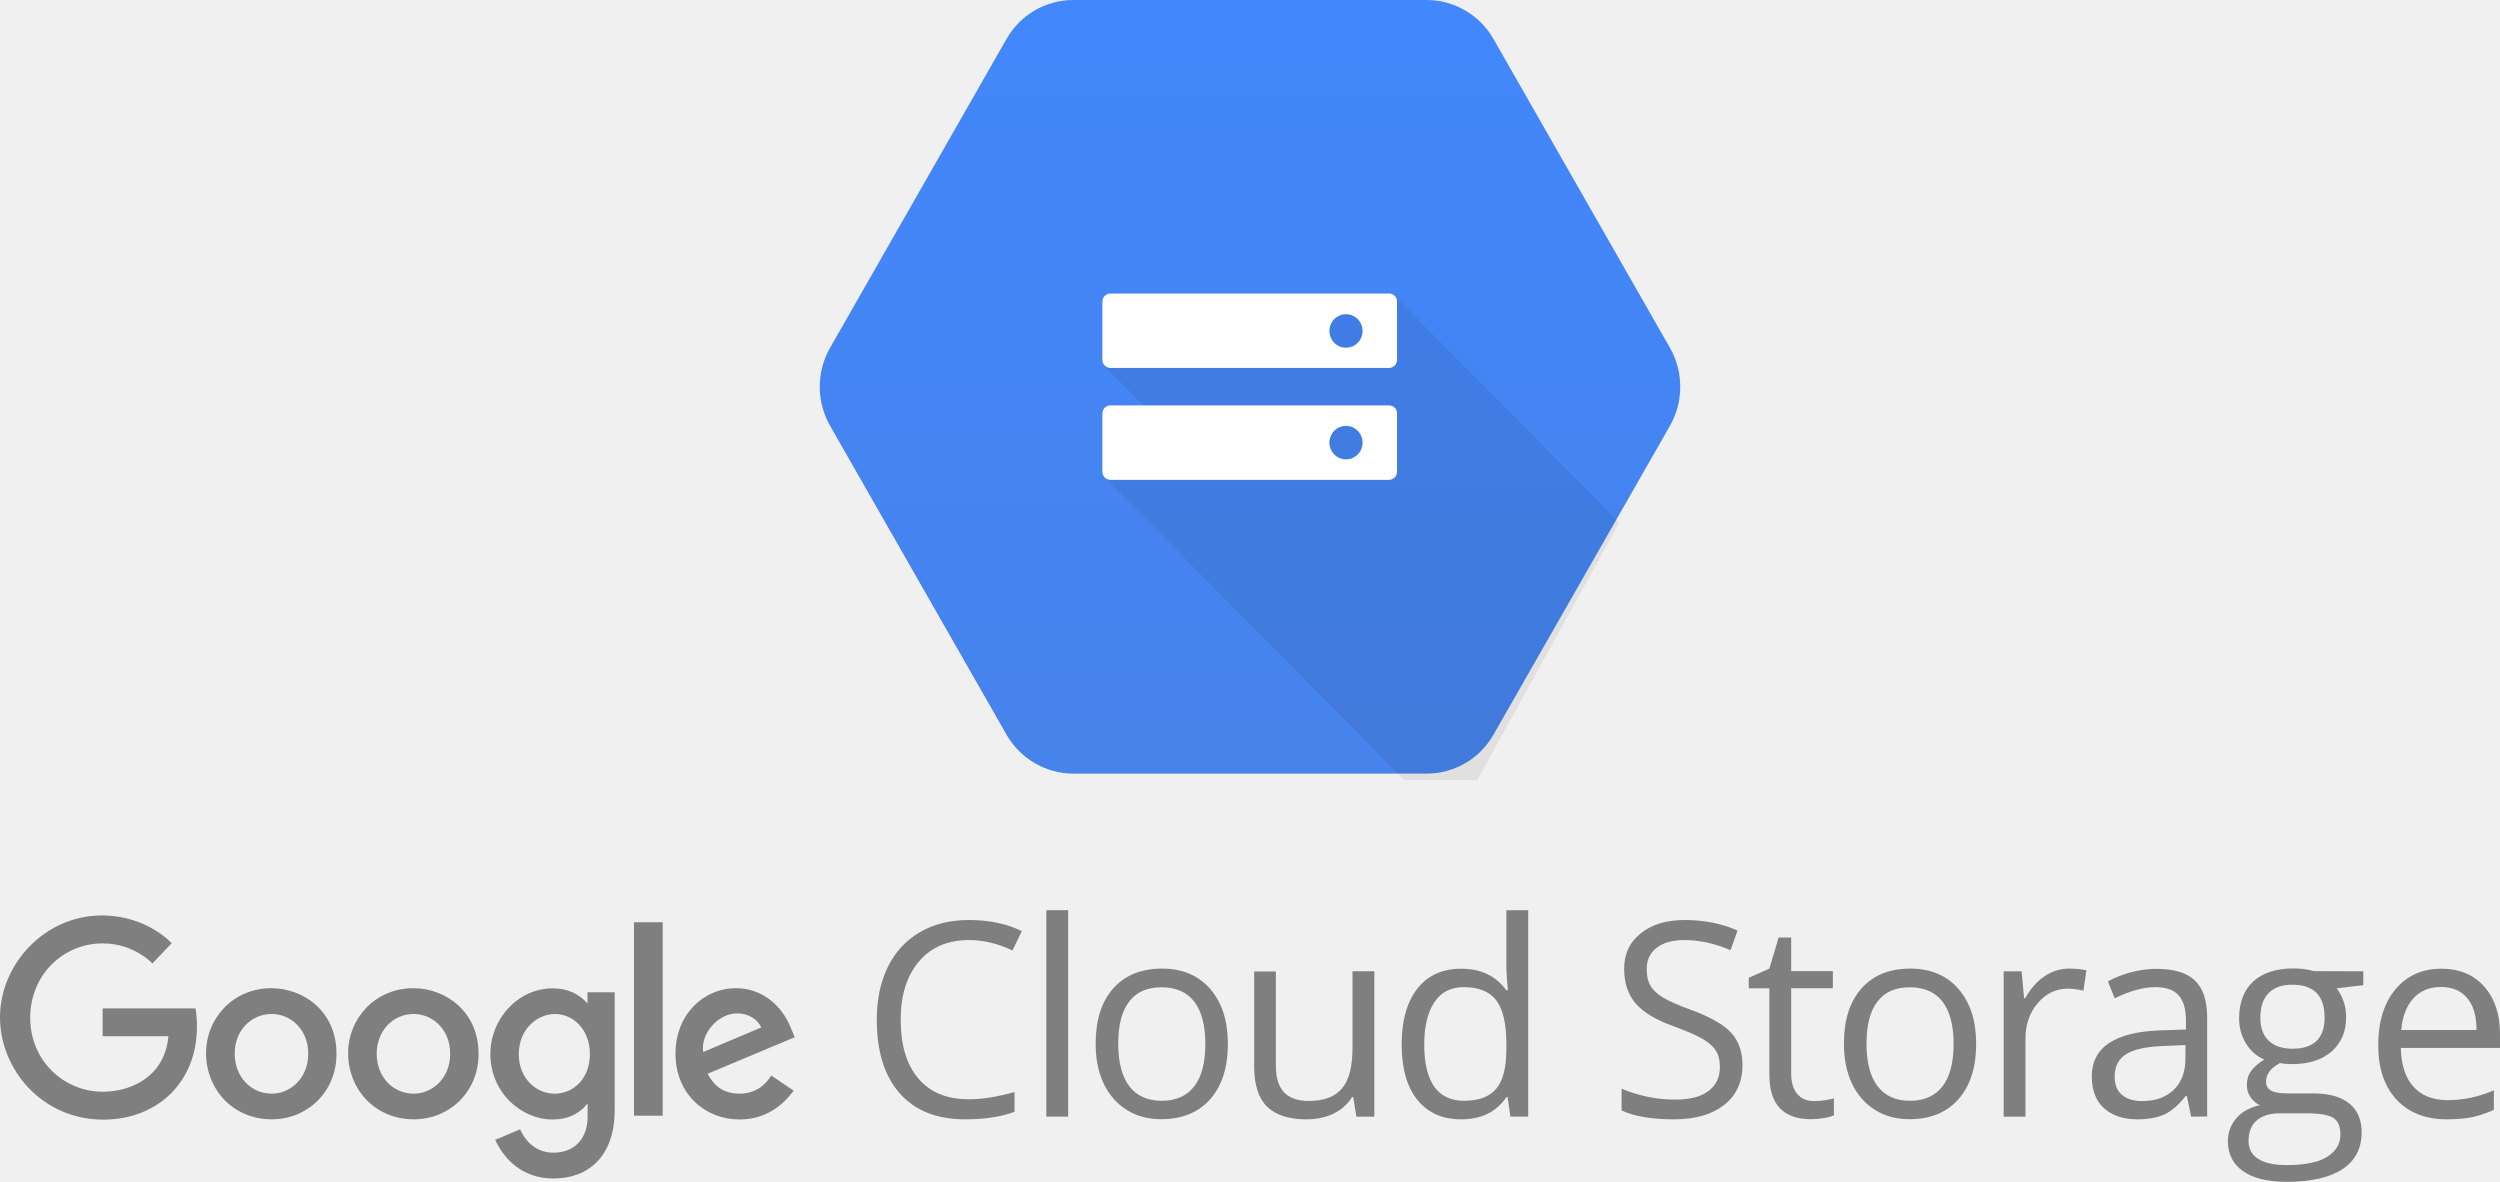
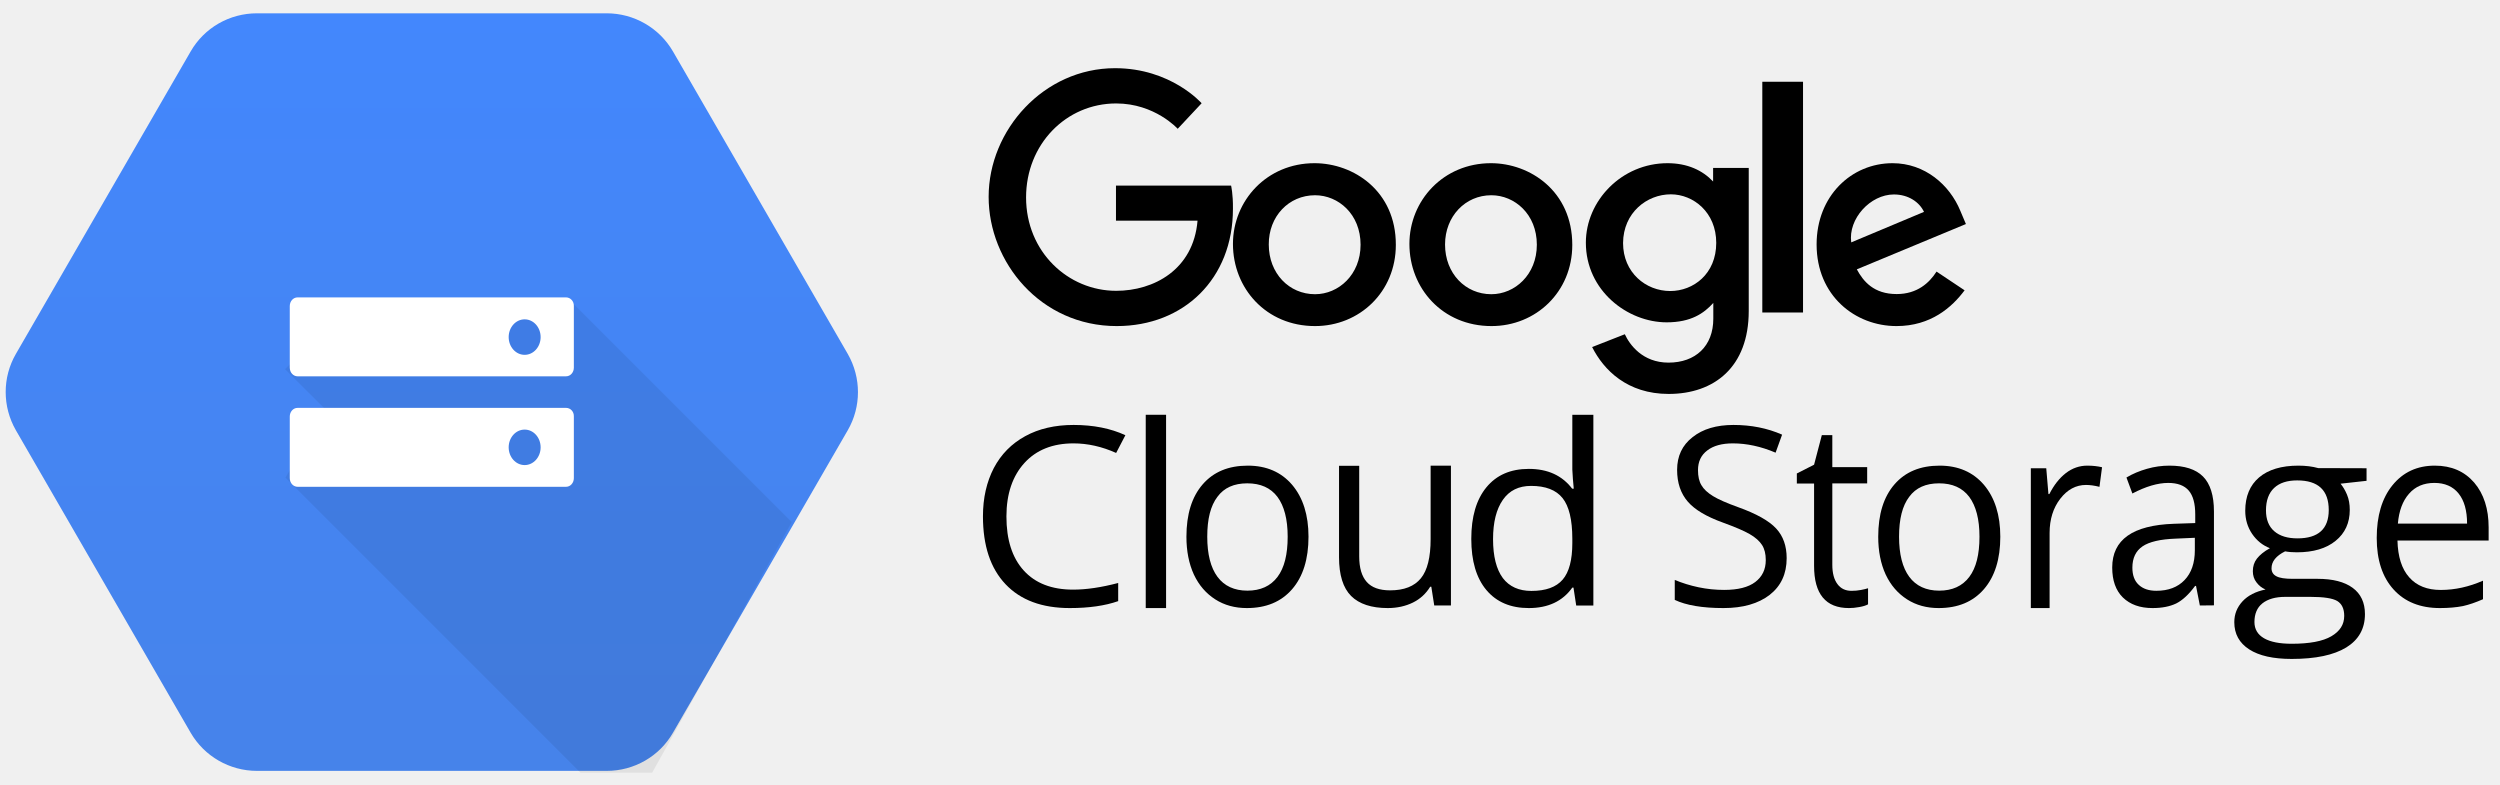
- <svg xmlns="http://www.w3.org/2000/svg" width="110" height="52" viewBox="0 0 110 52" fill="none">
-   <path d="M44.286 32.324L36.523 18.735C35.918 17.669 35.918 16.361 36.523 15.304L44.286 1.716C44.89 0.649 46.013 0 47.232 0H62.768C63.987 0 65.11 0.659 65.714 1.716L73.478 15.304C74.082 16.37 74.082 17.679 73.478 18.735L65.714 32.324C65.11 33.39 63.987 34.039 62.768 34.039H47.232C46.013 34.039 44.89 33.38 44.286 32.324Z" fill="url(#paint0_linear_1_33)" />
-   <g opacity="0.07">
-     <path d="M71.248 22.996L61.354 13.004L50.655 13.992L48.572 16.086L50.338 17.859L48.591 20.99L61.796 34.327H65.001L71.248 22.996Z" fill="black" />
-   </g>
-   <path d="M61.115 12.914H48.86C48.659 12.914 48.505 13.079 48.505 13.273V15.832C48.505 16.035 48.668 16.19 48.86 16.19H61.115C61.316 16.19 61.47 16.025 61.47 15.832V13.273C61.479 13.079 61.316 12.914 61.115 12.914ZM59.224 15.299C58.821 15.299 58.495 14.969 58.495 14.562C58.495 14.155 58.821 13.825 59.224 13.825C59.627 13.825 59.953 14.155 59.953 14.562C59.953 14.969 59.627 15.299 59.224 15.299Z" fill="white" />
-   <path d="M61.114 17.837H48.86C48.659 17.837 48.505 18.002 48.505 18.196V20.755C48.505 20.958 48.668 21.113 48.86 21.113H61.114C61.316 21.113 61.47 20.949 61.47 20.755V18.196C61.479 17.992 61.316 17.837 61.114 17.837ZM59.224 20.212C58.821 20.212 58.495 19.883 58.495 19.475C58.495 19.068 58.821 18.739 59.224 18.739C59.627 18.739 59.953 19.068 59.953 19.475C59.953 19.883 59.627 20.212 59.224 20.212Z" fill="white" />
-   <path d="M8.599 44.37H4.516V45.592H7.409C7.265 47.305 5.851 48.036 4.523 48.036C2.82 48.036 1.328 46.681 1.328 44.782C1.328 42.929 2.748 41.509 4.523 41.509C5.897 41.509 6.706 42.392 6.706 42.392L7.554 41.502C7.554 41.502 6.469 40.28 4.484 40.28C1.959 40.28 0 42.431 0 44.762C0 47.04 1.841 49.264 4.543 49.264C6.923 49.264 8.665 47.617 8.665 45.181C8.671 44.663 8.599 44.37 8.599 44.37Z" fill="#7F7F7F" />
-   <path d="M11.939 43.48C10.262 43.48 9.066 44.801 9.066 46.342C9.066 47.909 10.23 49.25 11.959 49.25C13.523 49.25 14.805 48.042 14.805 46.375C14.812 44.469 13.319 43.48 11.939 43.48ZM11.959 44.615C12.78 44.615 13.563 45.286 13.563 46.368C13.563 47.431 12.787 48.121 11.959 48.121C11.045 48.121 10.328 47.384 10.328 46.362C10.322 45.366 11.032 44.615 11.959 44.615Z" fill="#7F7F7F" />
-   <path d="M18.191 43.48C16.515 43.48 15.318 44.801 15.318 46.342C15.318 47.909 16.482 49.25 18.211 49.25C19.775 49.25 21.057 48.042 21.057 46.375C21.057 44.469 19.565 43.48 18.191 43.48ZM18.204 44.615C19.026 44.615 19.808 45.286 19.808 46.368C19.808 47.431 19.032 48.121 18.204 48.121C17.29 48.121 16.574 47.384 16.574 46.362C16.574 45.366 17.284 44.615 18.204 44.615Z" fill="#7F7F7F" />
-   <path d="M24.318 43.487C22.779 43.487 21.576 44.848 21.576 46.369C21.576 48.109 22.977 49.257 24.292 49.257C25.107 49.257 25.541 48.932 25.856 48.553V49.125C25.856 50.121 25.258 50.718 24.351 50.718C23.476 50.718 23.043 50.061 22.885 49.689L21.787 50.154C22.175 50.984 22.964 51.854 24.357 51.854C25.883 51.854 27.046 50.884 27.046 48.846V43.66H25.85V44.151C25.495 43.746 24.988 43.487 24.318 43.487ZM24.43 44.616C25.186 44.616 25.955 45.267 25.955 46.376C25.955 47.504 25.186 48.122 24.41 48.122C23.588 48.122 22.826 47.451 22.826 46.382C22.832 45.28 23.628 44.616 24.43 44.616Z" fill="#7F7F7F" />
-   <path d="M32.391 43.48C30.945 43.48 29.722 44.642 29.722 46.362C29.722 48.181 31.076 49.257 32.529 49.257C33.739 49.257 34.482 48.586 34.922 47.989L33.936 47.325C33.68 47.73 33.252 48.121 32.536 48.121C31.734 48.121 31.366 47.677 31.136 47.245L34.968 45.638L34.771 45.167C34.396 44.25 33.529 43.48 32.391 43.48ZM32.437 44.589C32.956 44.589 33.338 44.868 33.496 45.206L30.938 46.289C30.826 45.452 31.609 44.589 32.437 44.589Z" fill="#7F7F7F" />
-   <path d="M27.894 49.091H29.157V40.579H27.894V49.091Z" fill="#7F7F7F" />
-   <path d="M42.634 41.363C41.707 41.363 40.971 41.675 40.438 42.299C39.906 42.923 39.63 43.78 39.63 44.862C39.63 45.978 39.886 46.841 40.405 47.452C40.925 48.063 41.661 48.368 42.621 48.368C43.212 48.368 43.883 48.262 44.639 48.05V48.919C44.054 49.138 43.331 49.251 42.47 49.251C41.227 49.251 40.267 48.873 39.59 48.109C38.913 47.346 38.578 46.263 38.578 44.856C38.578 43.979 38.742 43.209 39.064 42.545C39.393 41.881 39.86 41.376 40.471 41.018C41.082 40.659 41.806 40.48 42.641 40.48C43.528 40.48 44.304 40.646 44.961 40.971L44.547 41.821C43.909 41.516 43.272 41.363 42.634 41.363Z" fill="#7F7F7F" />
-   <path d="M46.999 49.131H46.039V40.048H46.999V49.131Z" fill="#7F7F7F" />
-   <path d="M54.027 45.925C54.027 46.967 53.764 47.784 53.245 48.368C52.725 48.953 52.009 49.245 51.089 49.245C50.523 49.245 50.017 49.112 49.583 48.84C49.149 48.568 48.807 48.189 48.564 47.684C48.327 47.18 48.209 46.596 48.209 45.925C48.209 44.882 48.465 44.072 48.985 43.488C49.504 42.904 50.221 42.618 51.135 42.618C52.022 42.618 52.725 42.917 53.245 43.508C53.764 44.105 54.027 44.916 54.027 45.925ZM49.202 45.925C49.202 46.742 49.366 47.366 49.688 47.791C50.01 48.216 50.49 48.435 51.115 48.435C51.739 48.435 52.219 48.222 52.548 47.797C52.877 47.372 53.035 46.748 53.035 45.925C53.035 45.115 52.87 44.497 52.548 44.072C52.219 43.647 51.739 43.441 51.108 43.441C50.477 43.441 50.004 43.647 49.688 44.066C49.359 44.484 49.202 45.102 49.202 45.925Z" fill="#7F7F7F" />
-   <path d="M56.138 42.737V46.887C56.138 47.412 56.256 47.797 56.492 48.056C56.729 48.315 57.097 48.441 57.597 48.441C58.261 48.441 58.741 48.255 59.05 47.89C59.359 47.525 59.51 46.927 59.51 46.097V42.737H60.47V49.132H59.681L59.543 48.275H59.49C59.293 48.587 59.024 48.833 58.675 48.999C58.327 49.165 57.926 49.251 57.485 49.251C56.716 49.251 56.138 49.065 55.756 48.7C55.375 48.328 55.184 47.737 55.184 46.927V42.744H56.138V42.737Z" fill="#7F7F7F" />
-   <path d="M66.334 48.275H66.281C65.841 48.926 65.177 49.251 64.296 49.251C63.468 49.251 62.823 48.965 62.363 48.394C61.903 47.823 61.673 47.007 61.673 45.958C61.673 44.902 61.903 44.085 62.363 43.501C62.823 42.916 63.468 42.624 64.296 42.624C65.157 42.624 65.815 42.936 66.275 43.567H66.347L66.308 43.109L66.281 42.657V40.048H67.241V49.131H66.459L66.334 48.275ZM64.414 48.434C65.072 48.434 65.545 48.255 65.841 47.896C66.137 47.538 66.281 46.953 66.281 46.157V45.951C66.281 45.041 66.13 44.397 65.834 44.012C65.538 43.627 65.059 43.434 64.401 43.434C63.836 43.434 63.408 43.653 63.113 44.098C62.817 44.543 62.666 45.161 62.666 45.971C62.666 46.788 62.817 47.405 63.113 47.823C63.408 48.228 63.842 48.434 64.414 48.434Z" fill="#7F7F7F" />
-   <path d="M76.669 46.861C76.669 47.611 76.399 48.196 75.86 48.62C75.321 49.039 74.591 49.251 73.664 49.251C72.665 49.251 71.889 49.118 71.35 48.859V47.903C71.699 48.05 72.073 48.169 72.481 48.255C72.888 48.342 73.296 48.382 73.697 48.382C74.355 48.382 74.848 48.255 75.176 48.003C75.505 47.751 75.676 47.405 75.676 46.954C75.676 46.655 75.617 46.416 75.499 46.23C75.38 46.044 75.183 45.865 74.907 45.706C74.631 45.546 74.21 45.367 73.651 45.161C72.862 44.876 72.303 44.544 71.968 44.152C71.633 43.76 71.462 43.255 71.462 42.631C71.462 41.974 71.705 41.449 72.198 41.064C72.685 40.672 73.336 40.48 74.138 40.48C74.979 40.48 75.748 40.633 76.452 40.945L76.143 41.808C75.446 41.509 74.769 41.363 74.111 41.363C73.592 41.363 73.184 41.476 72.895 41.702C72.599 41.927 72.455 42.239 72.455 42.645C72.455 42.943 72.507 43.182 72.619 43.368C72.724 43.554 72.908 43.727 73.165 43.886C73.421 44.045 73.816 44.218 74.341 44.411C75.229 44.729 75.834 45.075 76.169 45.44C76.504 45.805 76.669 46.277 76.669 46.861Z" fill="#7F7F7F" />
-   <path d="M79.824 48.448C79.995 48.448 80.159 48.434 80.317 48.408C80.475 48.381 80.6 48.355 80.692 48.328V49.072C80.587 49.125 80.436 49.165 80.232 49.198C80.028 49.231 79.85 49.245 79.686 49.245C78.463 49.245 77.852 48.594 77.852 47.292V43.488H76.945V43.023L77.852 42.618L78.26 41.25H78.812V42.731H80.646V43.481H78.812V47.246C78.812 47.631 78.904 47.93 79.081 48.136C79.259 48.348 79.509 48.448 79.824 48.448Z" fill="#7F7F7F" />
-   <path d="M86.951 45.925C86.951 46.967 86.688 47.784 86.169 48.368C85.649 48.953 84.933 49.245 84.012 49.245C83.447 49.245 82.941 49.112 82.507 48.84C82.073 48.568 81.731 48.189 81.488 47.684C81.251 47.18 81.133 46.596 81.133 45.925C81.133 44.882 81.389 44.072 81.909 43.488C82.428 42.904 83.144 42.618 84.058 42.618C84.946 42.618 85.649 42.917 86.169 43.508C86.688 44.105 86.951 44.916 86.951 45.925ZM82.126 45.925C82.126 46.742 82.29 47.366 82.612 47.791C82.934 48.216 83.414 48.435 84.039 48.435C84.663 48.435 85.143 48.222 85.472 47.797C85.8 47.372 85.958 46.748 85.958 45.925C85.958 45.115 85.794 44.497 85.472 44.072C85.143 43.647 84.663 43.441 84.032 43.441C83.401 43.441 82.928 43.647 82.612 44.066C82.283 44.484 82.126 45.102 82.126 45.925Z" fill="#7F7F7F" />
-   <path d="M91.047 42.618C91.329 42.618 91.579 42.645 91.803 42.691L91.671 43.588C91.408 43.528 91.178 43.501 90.981 43.501C90.468 43.501 90.028 43.714 89.666 44.132C89.305 44.55 89.121 45.075 89.121 45.699V49.132H88.161V42.738H88.95L89.061 43.92H89.107C89.344 43.501 89.627 43.183 89.955 42.957C90.284 42.731 90.652 42.618 91.047 42.618Z" fill="#7F7F7F" />
-   <path d="M96.411 49.131L96.22 48.221H96.174C95.859 48.62 95.543 48.892 95.228 49.038C94.912 49.178 94.524 49.251 94.051 49.251C93.42 49.251 92.933 49.084 92.572 48.759C92.217 48.434 92.039 47.969 92.039 47.365C92.039 46.07 93.065 45.399 95.109 45.333L96.181 45.3V44.901C96.181 44.397 96.076 44.031 95.859 43.792C95.642 43.553 95.3 43.434 94.833 43.434C94.307 43.434 93.709 43.6 93.045 43.925L92.749 43.181C93.058 43.009 93.4 42.876 93.775 42.776C94.15 42.677 94.518 42.63 94.892 42.63C95.648 42.63 96.207 42.796 96.569 43.135C96.93 43.474 97.115 44.018 97.115 44.762V49.124L96.411 49.131ZM94.242 48.447C94.84 48.447 95.307 48.281 95.648 47.949C95.99 47.617 96.161 47.152 96.161 46.561V45.984L95.201 46.023C94.439 46.05 93.887 46.169 93.551 46.382C93.216 46.594 93.045 46.926 93.045 47.371C93.045 47.723 93.15 47.989 93.361 48.168C93.571 48.354 93.867 48.447 94.242 48.447Z" fill="#7F7F7F" />
-   <path d="M103.985 42.737V43.348L102.814 43.487C102.92 43.627 103.018 43.8 103.104 44.019C103.189 44.238 103.229 44.483 103.229 44.762C103.229 45.387 103.018 45.891 102.591 46.263C102.17 46.635 101.585 46.821 100.849 46.821C100.658 46.821 100.481 46.807 100.316 46.774C99.909 46.993 99.705 47.266 99.705 47.598C99.705 47.77 99.777 47.903 99.922 47.983C100.066 48.069 100.31 48.109 100.658 48.109H101.782C102.466 48.109 102.992 48.255 103.36 48.547C103.728 48.839 103.912 49.264 103.912 49.822C103.912 50.533 103.63 51.071 103.071 51.442C102.505 51.814 101.69 52 100.612 52C99.784 52 99.146 51.847 98.699 51.535C98.252 51.223 98.028 50.785 98.028 50.214C98.028 49.822 98.153 49.49 98.397 49.205C98.64 48.919 98.988 48.727 99.435 48.627C99.271 48.554 99.139 48.441 99.028 48.282C98.916 48.129 98.863 47.943 98.863 47.737C98.863 47.505 98.922 47.299 99.047 47.126C99.172 46.954 99.363 46.781 99.632 46.622C99.304 46.482 99.041 46.256 98.83 45.924C98.627 45.599 98.521 45.227 98.521 44.802C98.521 44.105 98.732 43.561 99.146 43.182C99.56 42.804 100.152 42.611 100.914 42.611C101.243 42.611 101.546 42.651 101.809 42.73L103.985 42.737ZM98.936 50.207C98.936 50.553 99.08 50.818 99.37 50.997C99.659 51.177 100.073 51.263 100.612 51.263C101.414 51.263 102.012 51.144 102.4 50.898C102.788 50.652 102.979 50.327 102.979 49.908C102.979 49.563 102.874 49.324 102.663 49.185C102.453 49.052 102.052 48.986 101.467 48.986H100.316C99.882 48.986 99.54 49.092 99.297 49.298C99.054 49.503 98.936 49.816 98.936 50.207ZM99.455 44.782C99.455 45.227 99.58 45.566 99.83 45.798C100.08 46.031 100.428 46.144 100.875 46.144C101.809 46.144 102.282 45.685 102.282 44.769C102.282 43.806 101.809 43.328 100.862 43.328C100.408 43.328 100.066 43.448 99.823 43.693C99.58 43.939 99.455 44.304 99.455 44.782Z" fill="#7F7F7F" />
-   <path d="M107.666 49.25C106.733 49.25 105.99 48.965 105.451 48.387C104.912 47.809 104.642 47.012 104.642 45.99C104.642 44.961 104.892 44.137 105.398 43.533C105.904 42.929 106.575 42.623 107.423 42.623C108.218 42.623 108.843 42.889 109.31 43.413C109.77 43.938 110 44.635 110 45.498V46.109H105.635C105.654 46.86 105.839 47.431 106.2 47.822C106.555 48.214 107.061 48.407 107.706 48.407C108.389 48.407 109.06 48.261 109.73 47.975V48.838C109.389 48.984 109.073 49.091 108.771 49.157C108.455 49.217 108.093 49.25 107.666 49.25ZM107.403 43.427C106.897 43.427 106.489 43.593 106.187 43.931C105.885 44.263 105.707 44.728 105.654 45.319H108.968C108.968 44.708 108.83 44.243 108.56 43.918C108.291 43.593 107.903 43.427 107.403 43.427Z" fill="#7F7F7F" />
+ <svg xmlns="http://www.w3.org/2000/svg" viewBox="25 38 440 138" fill="none">
+   <path d="M213.928 116.035C210.289 116.035 207.397 117.182 205.306 119.475C203.214 121.769 202.131 124.916 202.131 128.893C202.131 132.992 203.137 136.163 205.177 138.409C207.216 140.653 210.108 141.775 213.876 141.775C216.2 141.775 218.834 141.385 221.802 140.604V143.8C219.505 144.606 216.665 145.02 213.283 145.02C208.404 145.02 204.635 143.629 201.976 140.824C199.316 138.018 198 134.041 198 128.869C198 125.648 198.645 122.818 199.91 120.378C201.201 117.938 203.034 116.084 205.435 114.767C207.835 113.449 210.676 112.791 213.954 112.791C217.439 112.791 220.485 113.4 223.068 114.596L221.441 117.719C218.937 116.597 216.432 116.035 213.928 116.035Z" fill="currentColor" />
+   <path d="M230.23 145.02H226.649V111H230.23V145.02Z" fill="currentColor" />
+   <path d="M255.297 132.461C255.297 136.405 254.326 139.494 252.408 141.704C250.49 143.915 247.844 145.02 244.444 145.02C242.356 145.02 240.487 144.518 238.884 143.488C237.283 142.459 236.02 141.027 235.122 139.117C234.248 137.208 233.811 134.998 233.811 132.461C233.811 128.518 234.757 125.453 236.675 123.243C238.593 121.032 241.24 119.953 244.614 119.953C247.892 119.953 250.49 121.083 252.408 123.318C254.326 125.579 255.297 128.643 255.297 132.461ZM237.477 132.461C237.477 135.55 238.084 137.911 239.274 139.519C240.463 141.127 242.235 141.955 244.541 141.955C246.848 141.955 248.62 141.152 249.834 139.544C251.049 137.937 251.631 135.576 251.631 132.461C251.631 129.397 251.024 127.061 249.834 125.453C248.62 123.846 246.848 123.067 244.517 123.067C242.187 123.067 240.438 123.846 239.274 125.428C238.059 127.011 237.477 129.346 237.477 132.461Z" fill="currentColor" />
+   <path d="M264.221 119.953V135.923C264.221 137.942 264.662 139.424 265.544 140.42C266.425 141.417 267.797 141.902 269.659 141.902C272.134 141.902 273.922 141.187 275.074 139.781C276.225 138.376 276.789 136.076 276.789 132.882V119.953H280.365V144.56H277.426L276.911 141.264H276.715C275.98 142.464 274.976 143.41 273.677 144.049C272.378 144.687 270.885 145.02 269.243 145.02C266.376 145.02 264.221 144.304 262.8 142.899C261.379 141.468 260.669 139.194 260.669 136.076V119.978H264.221V119.953Z" fill="currentColor" />
+   <path d="M301.932 141.413H301.729C300.029 143.818 297.467 145.02 294.068 145.02C290.871 145.02 288.385 143.965 286.609 141.854C284.833 139.744 283.946 136.724 283.946 132.846C283.946 128.943 284.833 125.924 286.609 123.764C288.385 121.604 290.871 120.524 294.068 120.524C297.39 120.524 299.928 121.678 301.704 124.01H301.983L301.831 122.316L301.729 120.647V111H305.432V144.579H302.414L301.932 141.413ZM294.524 142.002C297.061 142.002 298.887 141.339 300.029 140.013C301.17 138.688 301.729 136.528 301.729 133.583V132.821C301.729 129.459 301.145 127.077 300.004 125.654C298.862 124.23 297.01 123.519 294.474 123.519C292.292 123.519 290.643 124.329 289.502 125.973C288.36 127.618 287.777 129.901 287.777 132.895C287.777 135.914 288.36 138.197 289.502 139.744C290.643 141.24 292.317 142.002 294.524 142.002Z" fill="currentColor" />
+   <path d="M339.453 136.236C339.453 138.994 338.455 141.141 336.459 142.703C334.462 144.239 331.759 145.02 328.327 145.02C324.626 145.02 321.753 144.533 319.757 143.581V140.067C321.047 140.604 322.435 141.043 323.944 141.36C325.454 141.677 326.964 141.824 328.449 141.824C330.883 141.824 332.709 141.36 333.926 140.434C335.144 139.506 335.776 138.237 335.776 136.579C335.776 135.48 335.557 134.602 335.119 133.919C334.681 133.236 333.951 132.577 332.928 131.991C331.905 131.406 330.348 130.748 328.279 129.991C325.357 128.942 323.287 127.722 322.046 126.282C320.804 124.843 320.171 122.989 320.171 120.696C320.171 118.279 321.072 116.352 322.898 114.937C324.699 113.498 327.11 112.791 330.08 112.791C333.196 112.791 336.045 113.351 338.65 114.499L337.505 117.67C334.925 116.572 332.417 116.035 329.983 116.035C328.06 116.035 326.55 116.45 325.478 117.28C324.383 118.109 323.847 119.256 323.847 120.744C323.847 121.842 324.042 122.721 324.456 123.403C324.846 124.086 325.527 124.721 326.477 125.307C327.426 125.892 328.887 126.527 330.835 127.234C334.122 128.405 336.361 129.674 337.602 131.016C338.844 132.357 339.453 134.089 339.453 136.236Z" fill="currentColor" />
+   <path d="M350.875 141.987C351.446 141.987 351.996 141.936 352.524 141.835C353.052 141.734 353.469 141.633 353.777 141.532V144.363C353.425 144.565 352.92 144.717 352.238 144.843C351.556 144.97 350.963 145.02 350.413 145.02C346.323 145.02 344.278 142.543 344.278 137.588V123.101H341.243V121.331L344.278 119.789L345.641 114.581H347.488V120.218H353.623V123.076H347.488V137.411C347.488 138.877 347.796 140.015 348.39 140.798C348.984 141.608 349.819 141.987 350.875 141.987Z" fill="currentColor" />
+   <path d="M377.054 132.461C377.054 136.405 376.082 139.494 374.164 141.704C372.246 143.915 369.6 145.02 366.201 145.02C364.113 145.02 362.244 144.518 360.642 143.488C359.039 142.459 357.777 141.027 356.879 139.117C356.004 137.208 355.567 134.998 355.567 132.461C355.567 128.518 356.515 125.453 358.432 123.243C360.35 121.032 362.997 119.953 366.371 119.953C369.649 119.953 372.246 121.083 374.164 123.318C376.082 125.579 377.054 128.643 377.054 132.461ZM359.234 132.461C359.234 135.55 359.84 137.911 361.03 139.519C362.219 141.127 363.992 141.955 366.298 141.955C368.605 141.955 370.377 141.152 371.591 139.544C372.805 137.937 373.388 135.576 373.388 132.461C373.388 129.397 372.781 127.061 371.591 125.453C370.377 123.846 368.605 123.067 366.274 123.067C363.943 123.067 362.195 123.846 361.03 125.428C359.816 127.011 359.234 129.346 359.234 132.461Z" fill="currentColor" />
+   <path d="M392.358 119.953C393.331 119.953 394.191 120.055 394.96 120.234L394.507 123.683C393.602 123.453 392.81 123.351 392.132 123.351C390.367 123.351 388.851 124.169 387.607 125.778C386.363 127.388 385.729 129.407 385.729 131.809V145.02H382.426V120.413H385.141L385.525 124.961H385.684C386.499 123.351 387.471 122.125 388.603 121.255C389.733 120.387 391.001 119.953 392.358 119.953Z" fill="currentColor" />
+   <path d="M412.174 144.567L411.501 141.123H411.338C410.226 142.631 409.112 143.662 407.999 144.215C406.885 144.744 405.517 145.02 403.847 145.02C401.62 145.02 399.904 144.391 398.629 143.16C397.376 141.927 396.75 140.167 396.75 137.879C396.75 132.977 400.368 130.438 407.581 130.186L411.362 130.06V128.552C411.362 126.641 410.991 125.258 410.226 124.353C409.46 123.448 408.254 122.995 406.607 122.995C404.752 122.995 402.641 123.624 400.299 124.856L399.255 122.04C400.345 121.386 401.551 120.884 402.873 120.507C404.195 120.13 405.494 119.953 406.816 119.953C409.483 119.953 411.454 120.582 412.73 121.864C414.006 123.146 414.655 125.208 414.655 128.023V144.542L412.174 144.567ZM404.52 141.978C406.63 141.978 408.277 141.349 409.483 140.092C410.689 138.835 411.292 137.075 411.292 134.838V132.65L407.906 132.801C405.215 132.902 403.267 133.354 402.085 134.158C400.902 134.963 400.299 136.22 400.299 137.905C400.299 139.237 400.67 140.243 401.412 140.922C402.154 141.626 403.198 141.978 404.52 141.978Z" fill="currentColor" />
+   <path d="M441.513 120.411V122.624L436.94 123.129C437.351 123.634 437.736 124.259 438.071 125.054C438.405 125.847 438.559 126.738 438.559 127.748C438.559 130.009 437.736 131.838 436.067 133.186C434.423 134.533 432.136 135.206 429.258 135.206C428.513 135.206 427.82 135.158 427.177 135.038C425.585 135.832 424.788 136.819 424.788 138.021C424.788 138.647 425.07 139.128 425.636 139.417C426.201 139.729 427.151 139.874 428.513 139.874H432.907C435.578 139.874 437.634 140.404 439.073 141.462C440.512 142.521 441.231 144.061 441.231 146.082C441.231 148.656 440.127 150.605 437.943 151.952C435.733 153.299 432.547 153.973 428.334 153.973C425.096 153.973 422.604 153.419 420.857 152.289C419.11 151.158 418.236 149.57 418.236 147.501C418.236 146.082 418.724 144.878 419.675 143.843C420.626 142.809 421.988 142.112 423.735 141.75C423.093 141.486 422.578 141.077 422.142 140.5C421.705 139.946 421.5 139.272 421.5 138.527C421.5 137.684 421.731 136.939 422.219 136.314C422.707 135.687 423.452 135.062 424.505 134.485C423.221 133.979 422.193 133.161 421.371 131.958C420.574 130.78 420.163 129.432 420.163 127.892C420.163 125.366 420.986 123.393 422.604 122.022C424.223 120.651 426.535 119.953 429.516 119.953C430.8 119.953 431.982 120.097 433.009 120.386L441.513 120.411ZM421.782 147.476C421.782 148.728 422.347 149.69 423.478 150.34C424.608 150.989 426.227 151.302 428.334 151.302C431.468 151.302 433.806 150.869 435.321 149.979C436.838 149.089 437.582 147.909 437.582 146.394C437.582 145.143 437.171 144.277 436.35 143.771C435.527 143.29 433.96 143.05 431.674 143.05H427.177C425.482 143.05 424.146 143.435 423.195 144.181C422.244 144.926 421.782 146.058 421.782 147.476ZM423.812 127.82C423.812 129.432 424.3 130.66 425.277 131.501C426.252 132.344 427.614 132.753 429.361 132.753C433.009 132.753 434.859 131.092 434.859 127.772C434.859 124.283 433.009 122.552 429.309 122.552C427.537 122.552 426.201 122.985 425.251 123.874C424.3 124.765 423.812 126.088 423.812 127.82Z" fill="currentColor" />
+   <path d="M454.421 145.02C450.989 145.02 448.258 143.941 446.276 141.756C444.295 139.57 443.304 136.556 443.304 132.687C443.304 128.794 444.222 125.68 446.083 123.394C447.944 121.109 450.41 119.953 453.527 119.953C456.451 119.953 458.747 120.958 460.463 122.942C462.154 124.927 463 127.564 463 130.829V133.139H446.954C447.026 135.978 447.702 138.138 449.032 139.621C450.337 141.102 452.197 141.831 454.566 141.831C457.079 141.831 459.544 141.278 462.009 140.198V143.464C460.753 144.016 459.592 144.418 458.481 144.669C457.321 144.895 455.991 145.02 454.421 145.02ZM453.454 122.993C451.593 122.993 450.095 123.62 448.984 124.901C447.871 126.157 447.219 127.915 447.026 130.151H459.206C459.206 127.84 458.699 126.082 457.707 124.85C456.717 123.62 455.291 122.993 453.454 122.993Z" fill="currentColor" />
+   <path d="M241.672 70.665H221.412V76.837H235.767C235.049 85.492 228.035 89.183 221.445 89.183C212.995 89.183 205.589 82.339 205.589 72.745C205.589 63.385 212.637 56.207 221.445 56.207C228.264 56.207 232.276 60.668 232.276 60.668L236.485 56.173C236.485 56.173 231.102 50 221.249 50C208.721 50 199 60.869 199 72.645C199 84.151 208.134 95.389 221.542 95.389C233.353 95.389 241.998 87.069 241.998 74.757C242.031 72.142 241.672 70.665 241.672 70.665Z" fill="currentColor" />
+   <path d="M256.35 66.722C247.976 66.722 242 73.286 242 80.939C242 88.725 247.812 95.389 256.448 95.389C264.264 95.389 270.667 89.384 270.667 81.104C270.699 71.638 263.246 66.722 256.35 66.722ZM256.448 72.363C260.553 72.363 264.461 75.694 264.461 81.071C264.461 86.35 260.586 89.781 256.448 89.781C251.883 89.781 248.304 86.119 248.304 81.038C248.272 76.09 251.818 72.363 256.448 72.363Z" fill="currentColor" />
+   <path d="M287.406 66.722C279.033 66.722 273.056 73.286 273.056 80.939C273.056 88.725 278.868 95.389 287.504 95.389C295.32 95.389 301.722 89.384 301.722 81.104C301.722 71.638 294.268 66.722 287.406 66.722ZM287.472 72.363C291.576 72.363 295.484 75.694 295.484 81.071C295.484 86.35 291.608 89.781 287.472 89.781C282.907 89.781 279.328 86.119 279.328 81.038C279.328 76.09 282.874 72.363 287.472 72.363Z" fill="currentColor" />
+   <path d="M318.479 66.722C310.418 66.722 304.111 73.33 304.111 80.711C304.111 89.155 311.451 94.731 318.341 94.731C322.614 94.731 324.889 93.151 326.542 91.315V94.087C326.542 98.921 323.407 101.822 318.651 101.822C314.07 101.822 311.795 98.63 310.969 96.826L305.215 99.082C307.247 103.111 311.382 107.333 318.686 107.333C326.68 107.333 332.778 102.627 332.778 92.732V67.561H326.507V69.946C324.648 67.98 321.994 66.722 318.479 66.722ZM319.066 72.201C323.028 72.201 327.058 75.361 327.058 80.743C327.058 86.222 323.028 89.22 318.962 89.22C314.655 89.22 310.659 85.965 310.659 80.775C310.693 75.425 314.862 72.201 319.066 72.201Z" fill="currentColor" />
+   <path d="M358.091 66.722C350.848 66.722 344.722 72.488 344.722 81.022C344.722 90.051 351.506 95.389 358.784 95.389C364.843 95.389 368.563 92.06 370.77 89.095L365.83 85.8C364.546 87.81 362.406 89.754 358.817 89.754C354.799 89.754 352.954 87.547 351.802 85.405L371 77.431L370.012 75.091C368.135 70.544 363.788 66.722 358.091 66.722ZM358.322 72.225C360.923 72.225 362.834 73.609 363.623 75.289L350.815 80.66C350.254 76.509 354.173 72.225 358.322 72.225Z" fill="currentColor" />
+   <path d="M335.167 93H342.333V52.389H335.167V93Z" fill="currentColor" />
+   <path d="M58.553 166.956L27.796 113.729C25.401 109.552 25.401 104.428 27.796 100.288L58.553 47.062C60.948 42.886 65.396 40.342 70.225 40.342H131.776C136.604 40.342 141.052 42.924 143.447 47.062L174.204 100.288C176.599 104.465 176.599 109.59 174.204 113.729L143.447 166.956C141.052 171.131 136.604 173.675 131.776 173.675H70.225C65.396 173.675 60.948 171.094 58.553 166.956Z" fill="url(#paint0_linear_1511_139)" />
+   <path opacity="0.07" d="M164.345 129.883L125.436 90.975L83.358 94.824L75.168 102.976L82.112 109.882L75.244 122.071L127.172 174H139.777L164.345 129.883Z" fill="black" />
+   <path d="M124.629 90.342H77.369C76.592 90.342 76 91.04 76 91.863V102.711C76 103.574 76.629 104.231 77.369 104.231H124.629C125.406 104.231 125.998 103.533 125.998 102.711V91.863C126.035 91.04 125.406 90.342 124.629 90.342ZM117.338 100.451C115.784 100.451 114.526 99.054 114.526 97.328C114.526 95.603 115.784 94.204 117.338 94.204C118.893 94.204 120.151 95.603 120.151 97.328C120.151 99.054 118.893 100.451 117.338 100.451Z" fill="white" />
+   <path d="M124.629 109.786H77.369C76.592 109.786 76 110.485 76 111.306V122.154C76 123.018 76.629 123.675 77.369 123.675H124.629C125.406 123.675 125.998 122.977 125.998 122.154V111.306C126.035 110.444 125.406 109.786 124.629 109.786ZM117.338 119.854C115.784 119.854 114.526 118.456 114.526 116.731C114.526 115.004 115.784 113.608 117.338 113.608C118.893 113.608 120.151 115.004 120.151 116.731C120.151 118.456 118.893 119.854 117.338 119.854Z" fill="white" />
  <defs>
-     <linearGradient id="paint0_linear_1_33" x1="55" y1="0" x2="55" y2="33.989" gradientUnits="userSpaceOnUse">
+     <linearGradient id="paint0_linear_1511_139" x1="101" y1="40.342" x2="101" y2="173.48" gradientUnits="userSpaceOnUse">
      <stop stop-color="#4387FD" />
      <stop offset="1" stop-color="#4683EA" />
    </linearGradient>
  </defs>
</svg>
